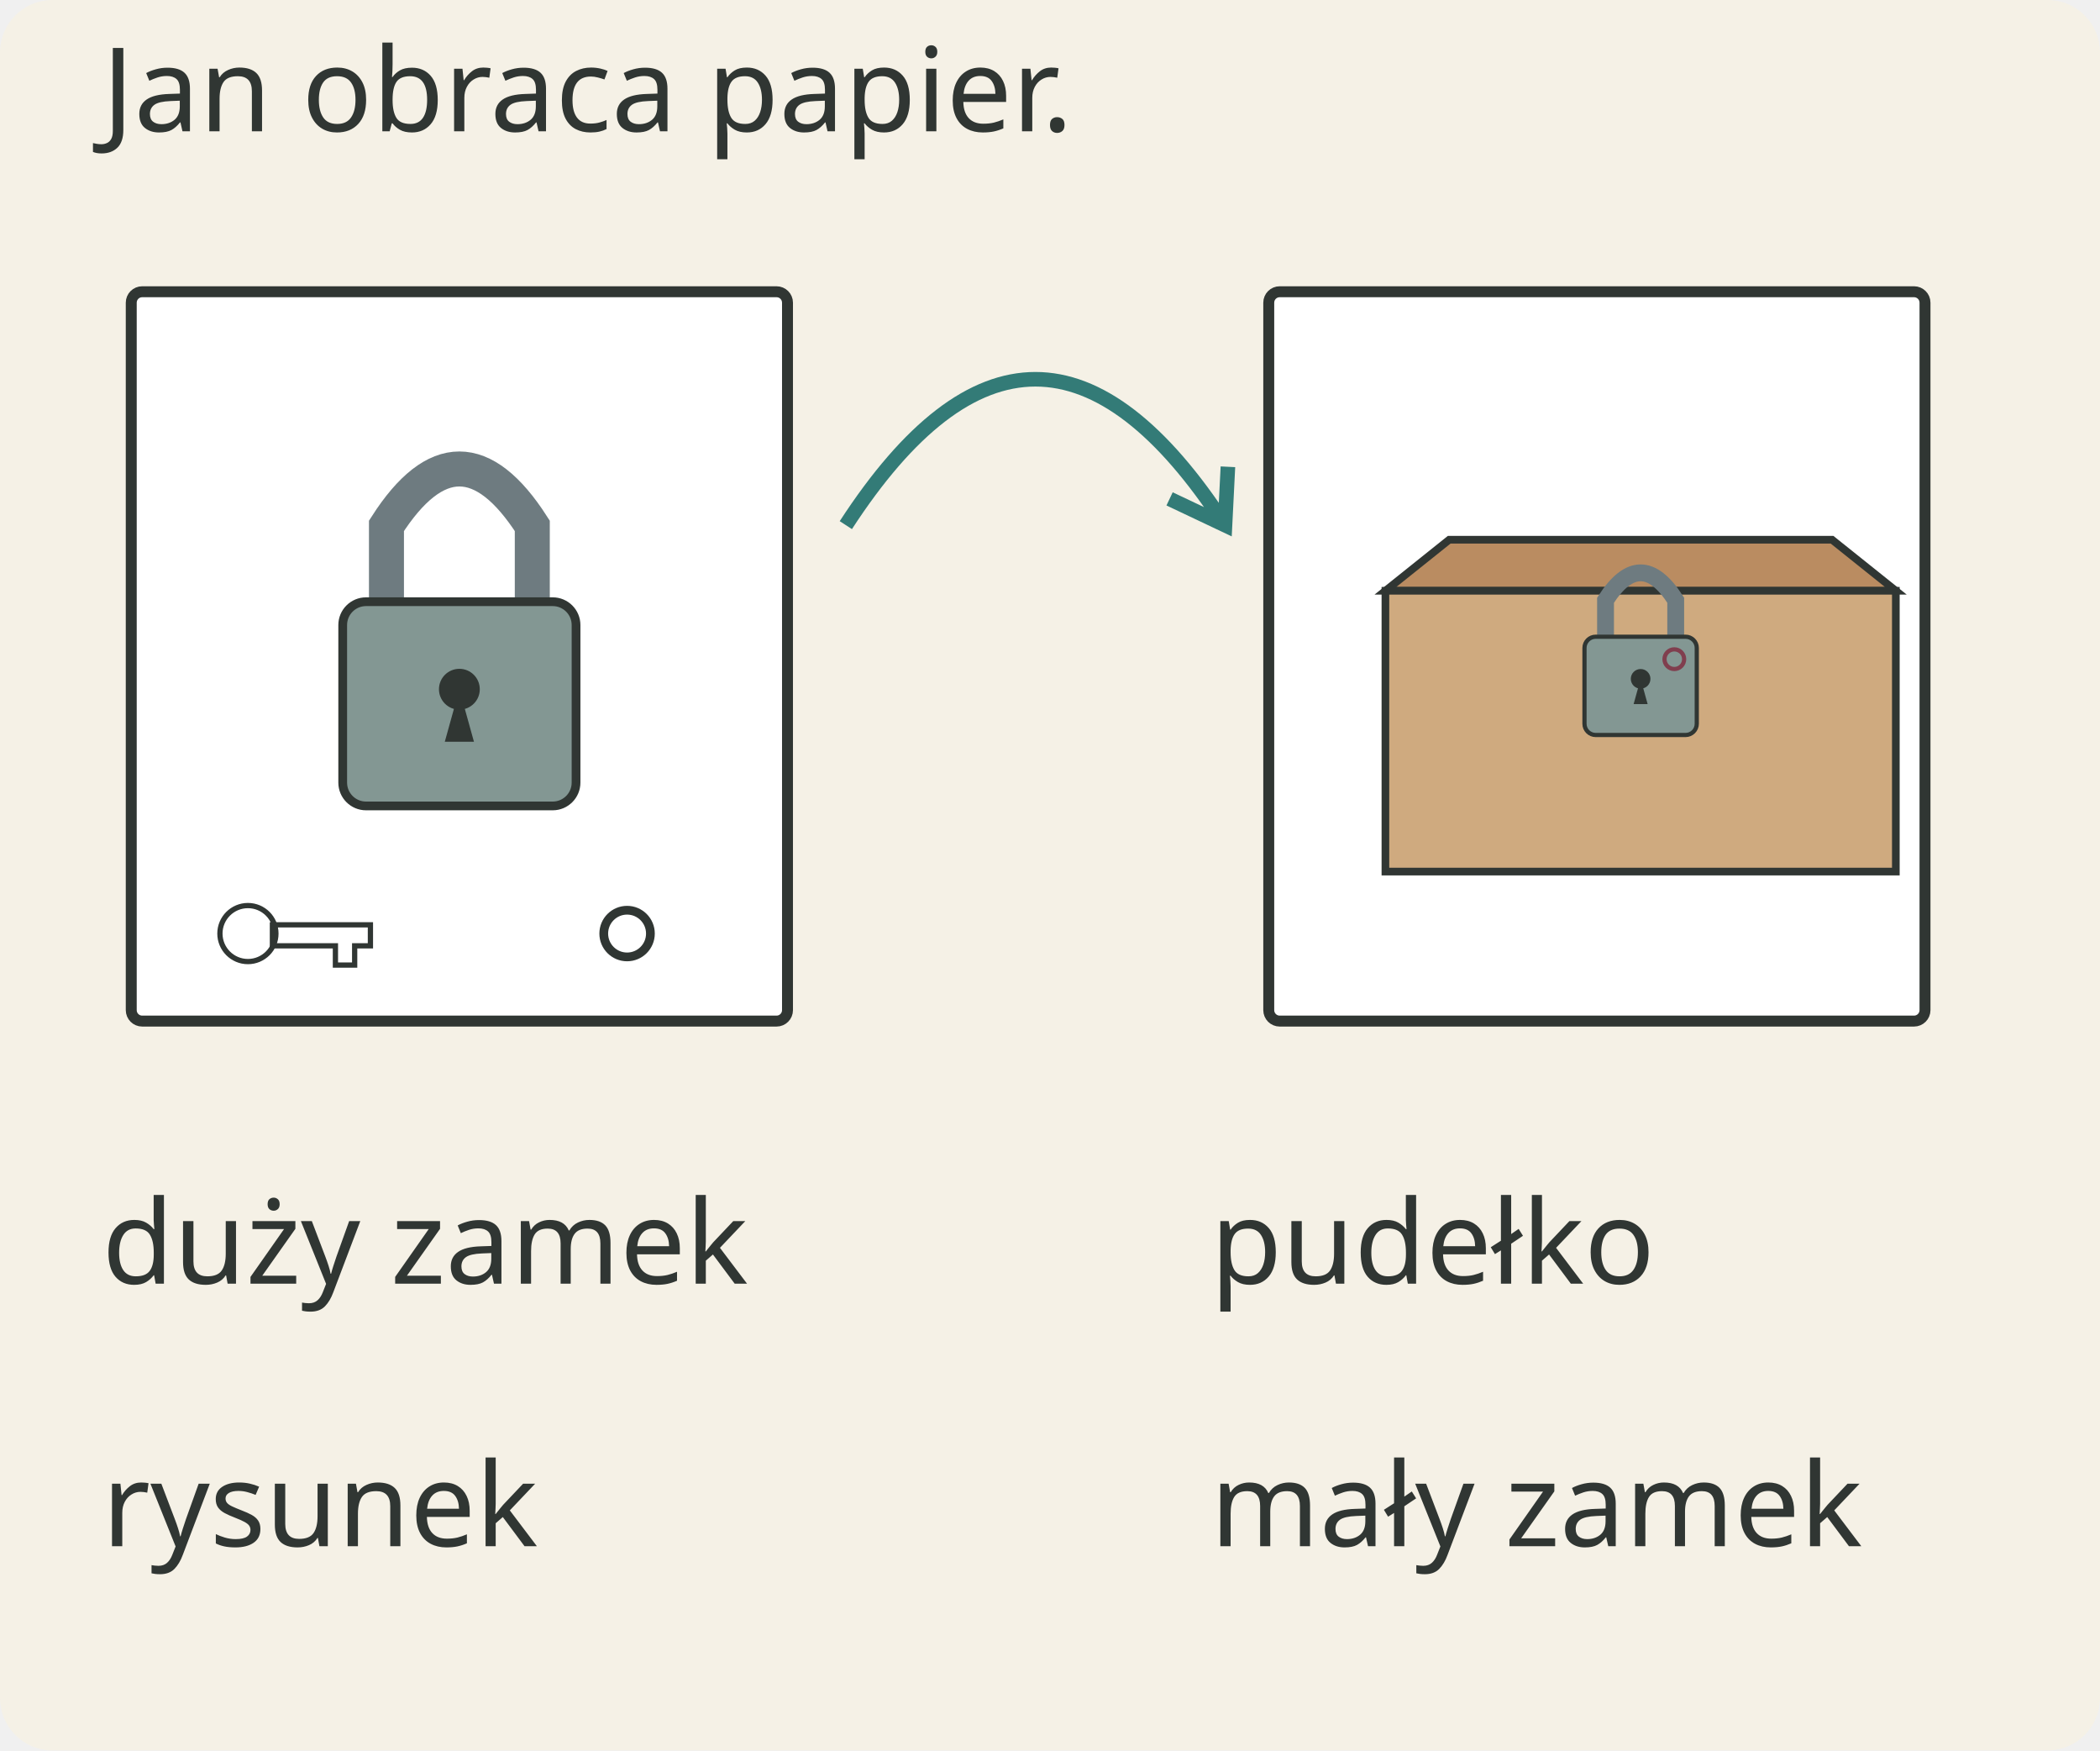
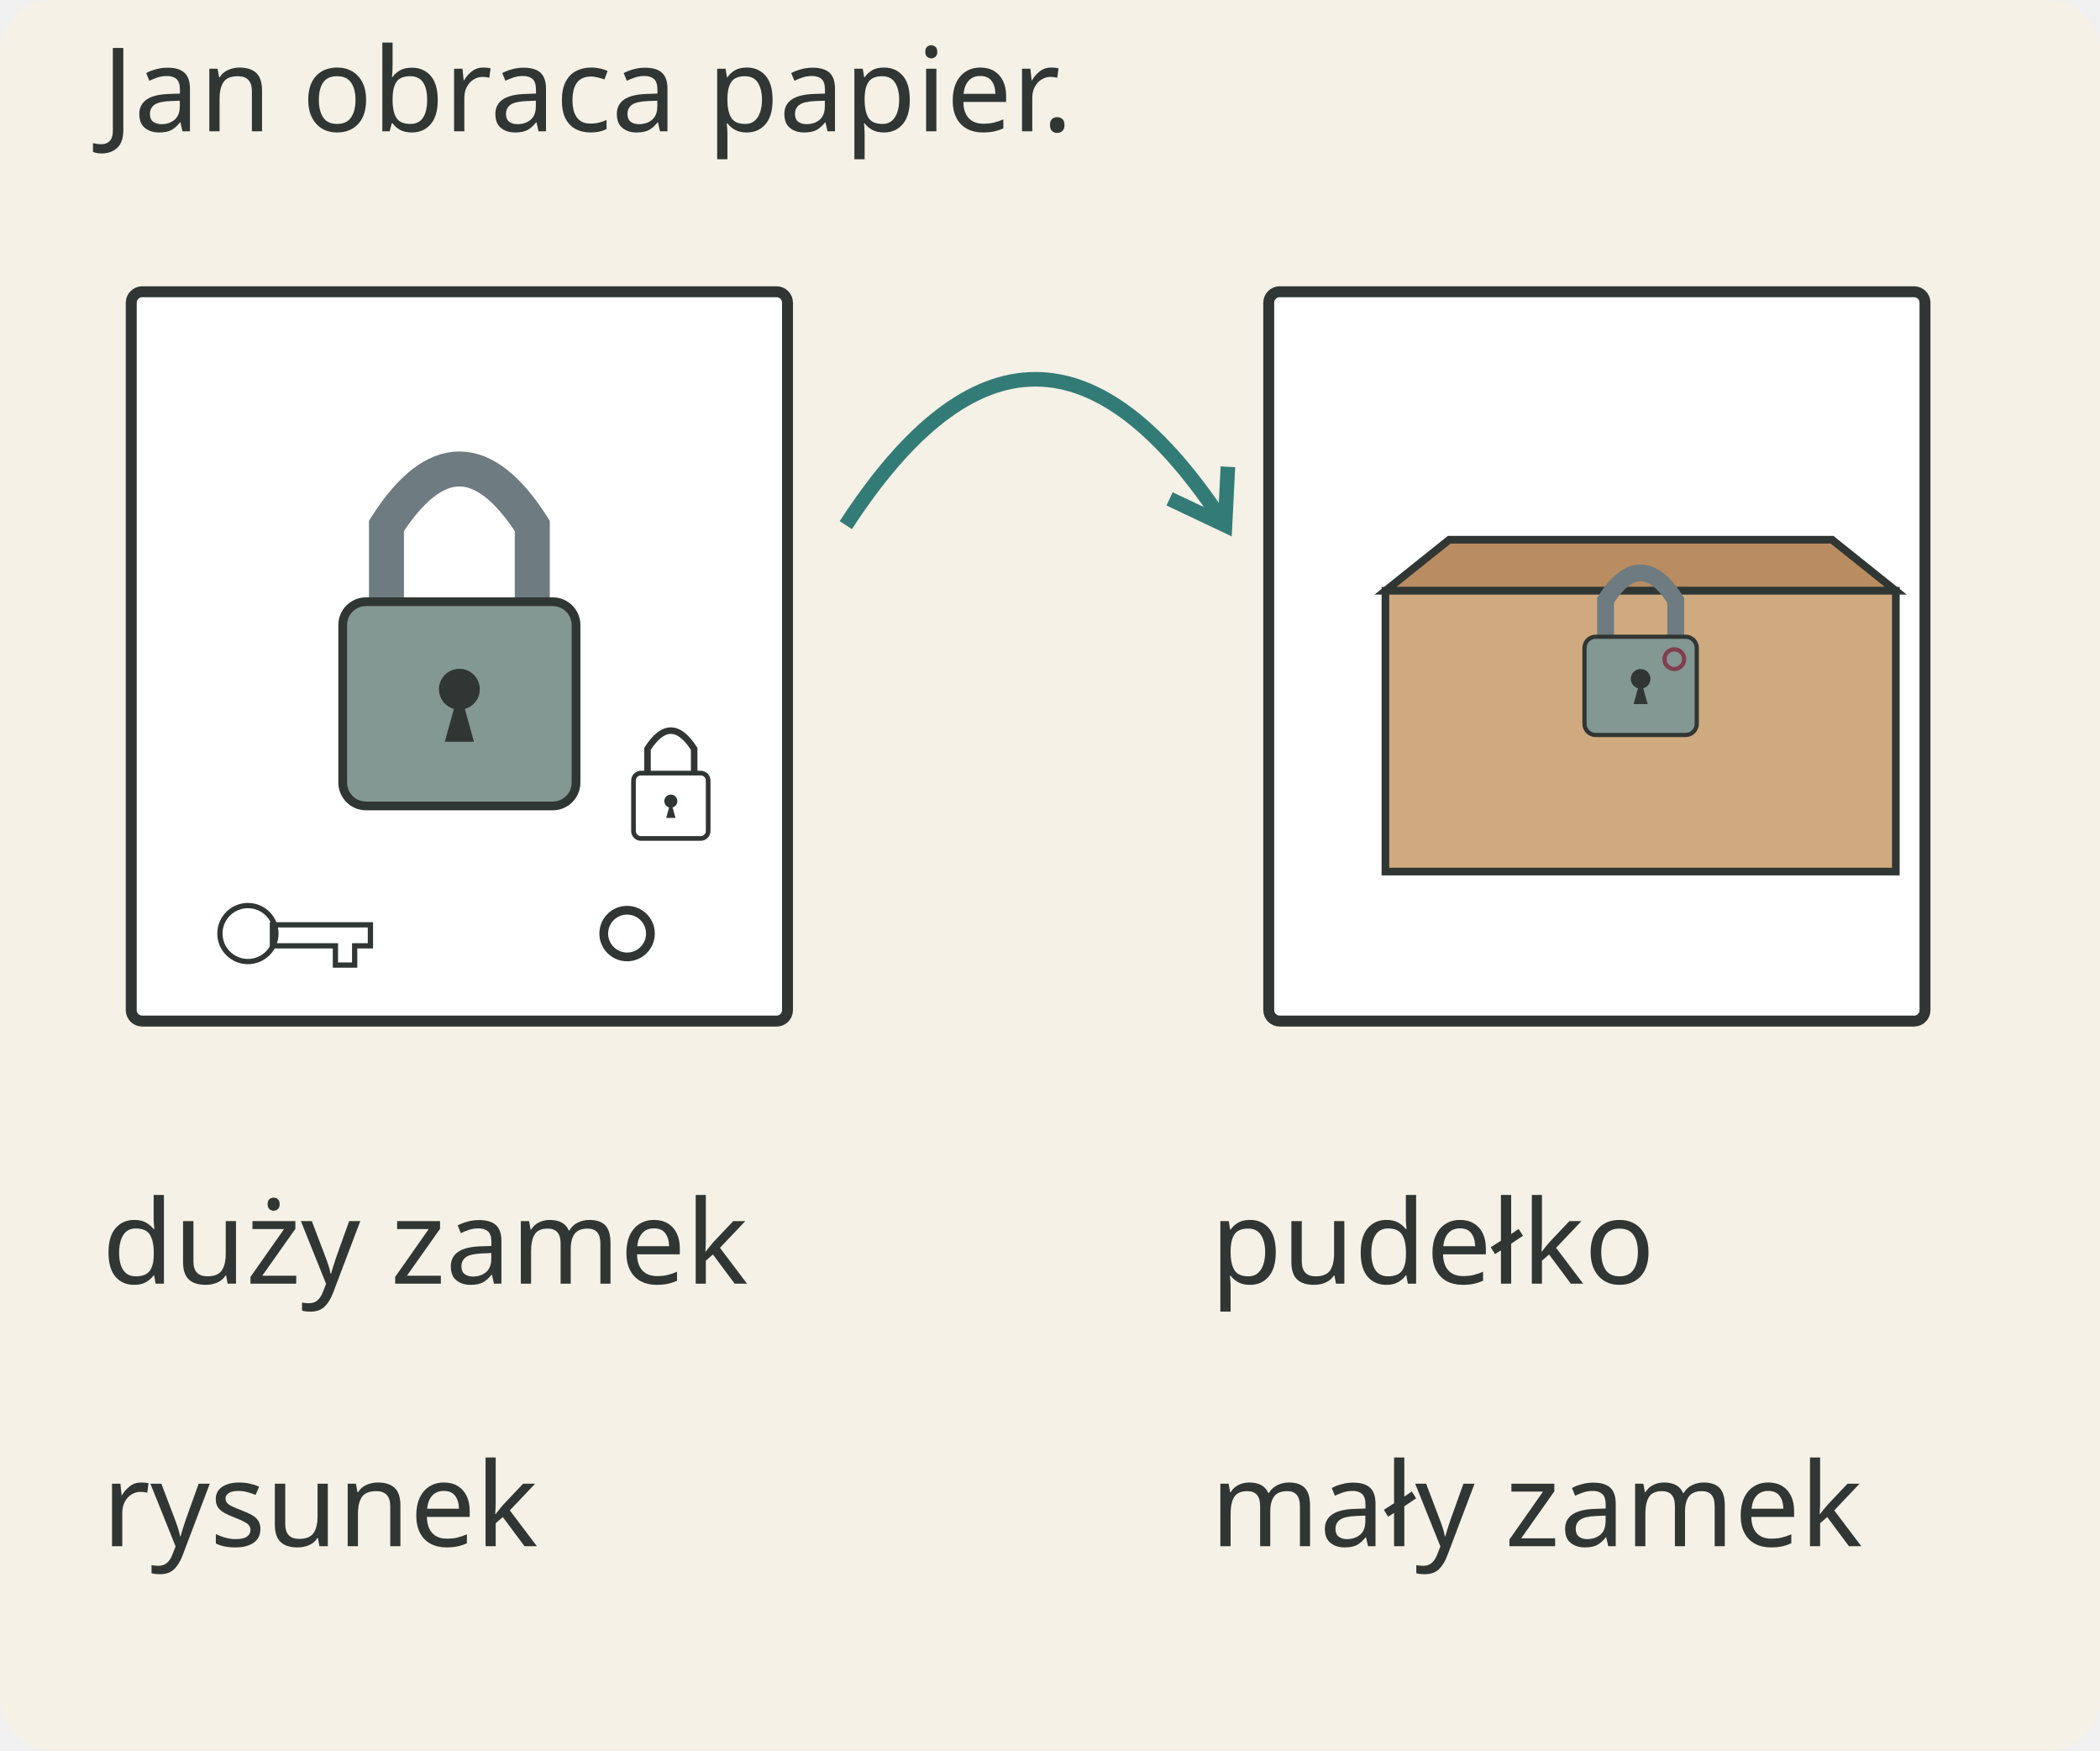
<svg xmlns="http://www.w3.org/2000/svg" width="720" height="600" viewBox="0 0 720 600">
  <rect width="720" height="600" rx="18" fill="#f5f1e6" />
  <g font-family="sans-serif">
    <text x="35" y="45" font-size="40" fill="#303633">Jan obraca papier.</text>
    <g transform="translate(45 100) scale(1.25)">
      <rect x="0" y="0" width="180" height="200" rx="3" fill="white" stroke="#303633" stroke-width="3" />
      <g transform="translate(90 85) scale(0.8)">
        <path d="M-25 0V-26Q0 -65 25 -26V0" fill="none" stroke="#6e7b80" stroke-width="12" />
        <rect x="-40" y="0" width="80" height="70" rx="8" fill="#839793" stroke="#303633" stroke-width="3" />
        <circle cx="0" cy="30" r="7" fill="#303633" />
        <path d="M0 30L-5 48H5Z" fill="#303633" />
      </g>
    </g>
    <g transform="translate(435 100) scale(1.25)">
      <rect x="0" y="0" width="180" height="200" rx="3" fill="white" stroke="#303633" stroke-width="3" />
      <g transform="translate(32 68) scale(0.7)">
        <path d="M0 20L25 0H175L200 20Z" fill="#ba8c61" stroke="#303633" stroke-width="3" />
        <rect y="20" width="200" height="110" fill="#cfaa7f" stroke="#303633" stroke-width="3" />
        <g transform="translate(100 38) scale(0.55)">
          <path d="M-25 0V-26Q0 -65 25 -26V0" fill="none" stroke="#6e7b80" stroke-width="12" />
          <rect x="-40" y="0" width="80" height="70" rx="8" fill="#839793" stroke="#303633" stroke-width="3" />
          <circle cx="0" cy="30" r="7" fill="#303633" />
          <path d="M0 30L-5 48H5Z" fill="#303633" />
          <circle cx="24" cy="16" r="7" fill="none" stroke="#803e4e" stroke-width="3" />
        </g>
      </g>
    </g>
    <path d="M290 180Q355 80 420 180M401 171L420 180L421 160" fill="none" stroke="#337b77" stroke-width="5" />
    <g transform="translate(85 320) scale(.6)">
      <circle cx="0" cy="0" r="16" fill="none" stroke="#303633" stroke-width="3" />
      <path d="M14 -5H70V7H61V18H50V7H14Z" fill="none" stroke="#303633" stroke-width="3" />
    </g>
    <circle cx="215" cy="320" r="8" fill="none" stroke="#303633" stroke-width="3" />
+     <g transform="translate(230 265) scale(.32)">
+       <path d="M-25 0V-26Q0 -65 25 -26V0" fill="none" stroke="#303633" stroke-width="7" />
+       <rect x="-40" y="0" width="80" height="70" rx="8" fill="white" stroke="#303633" stroke-width="5" />
+       <circle cx="0" cy="30" r="7" fill="#303633" />
+       <path d="M0 30L-5 48H5Z" fill="#303633" />
+     </g>
    <text x="35" y="440" font-size="40" fill="#303633">duży zamek</text>
    <text x="415" y="440" font-size="40" fill="#303633">pudełko</text>
    <text x="35" y="530" font-size="40" fill="#303633">rysunek</text>
    <text x="415" y="530" font-size="40" fill="#303633">mały zamek</text>
  </g>
</svg>
